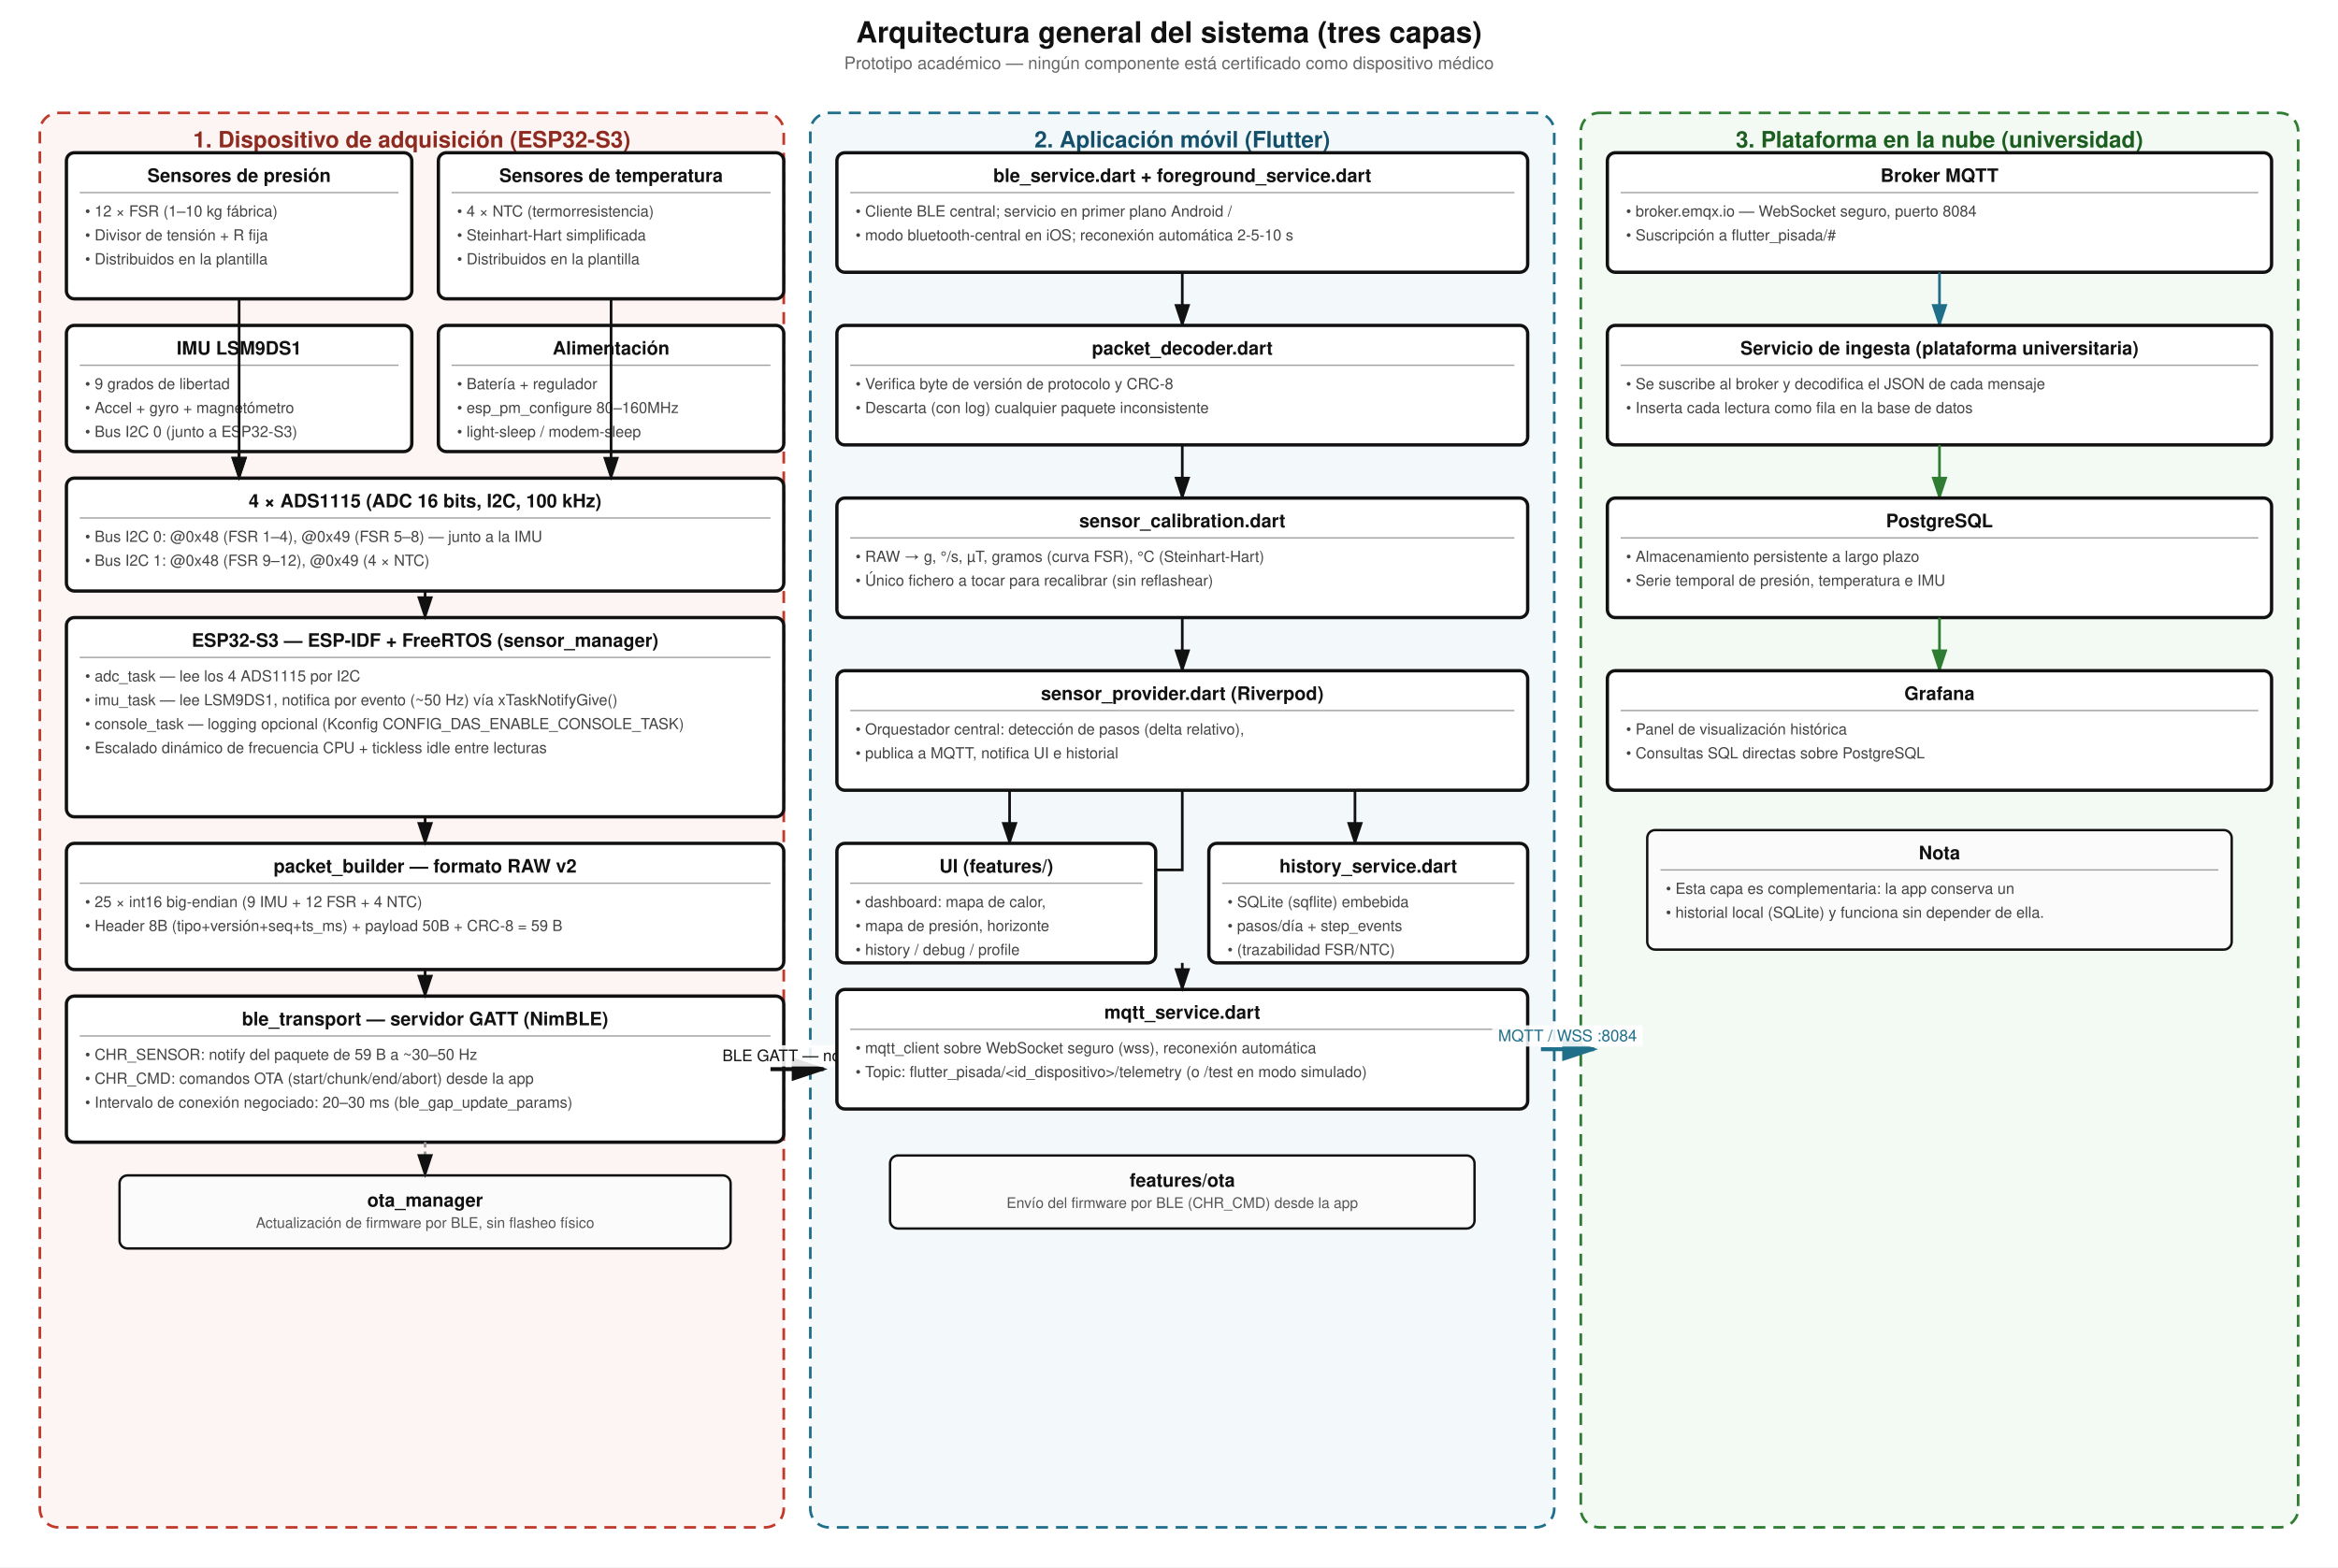
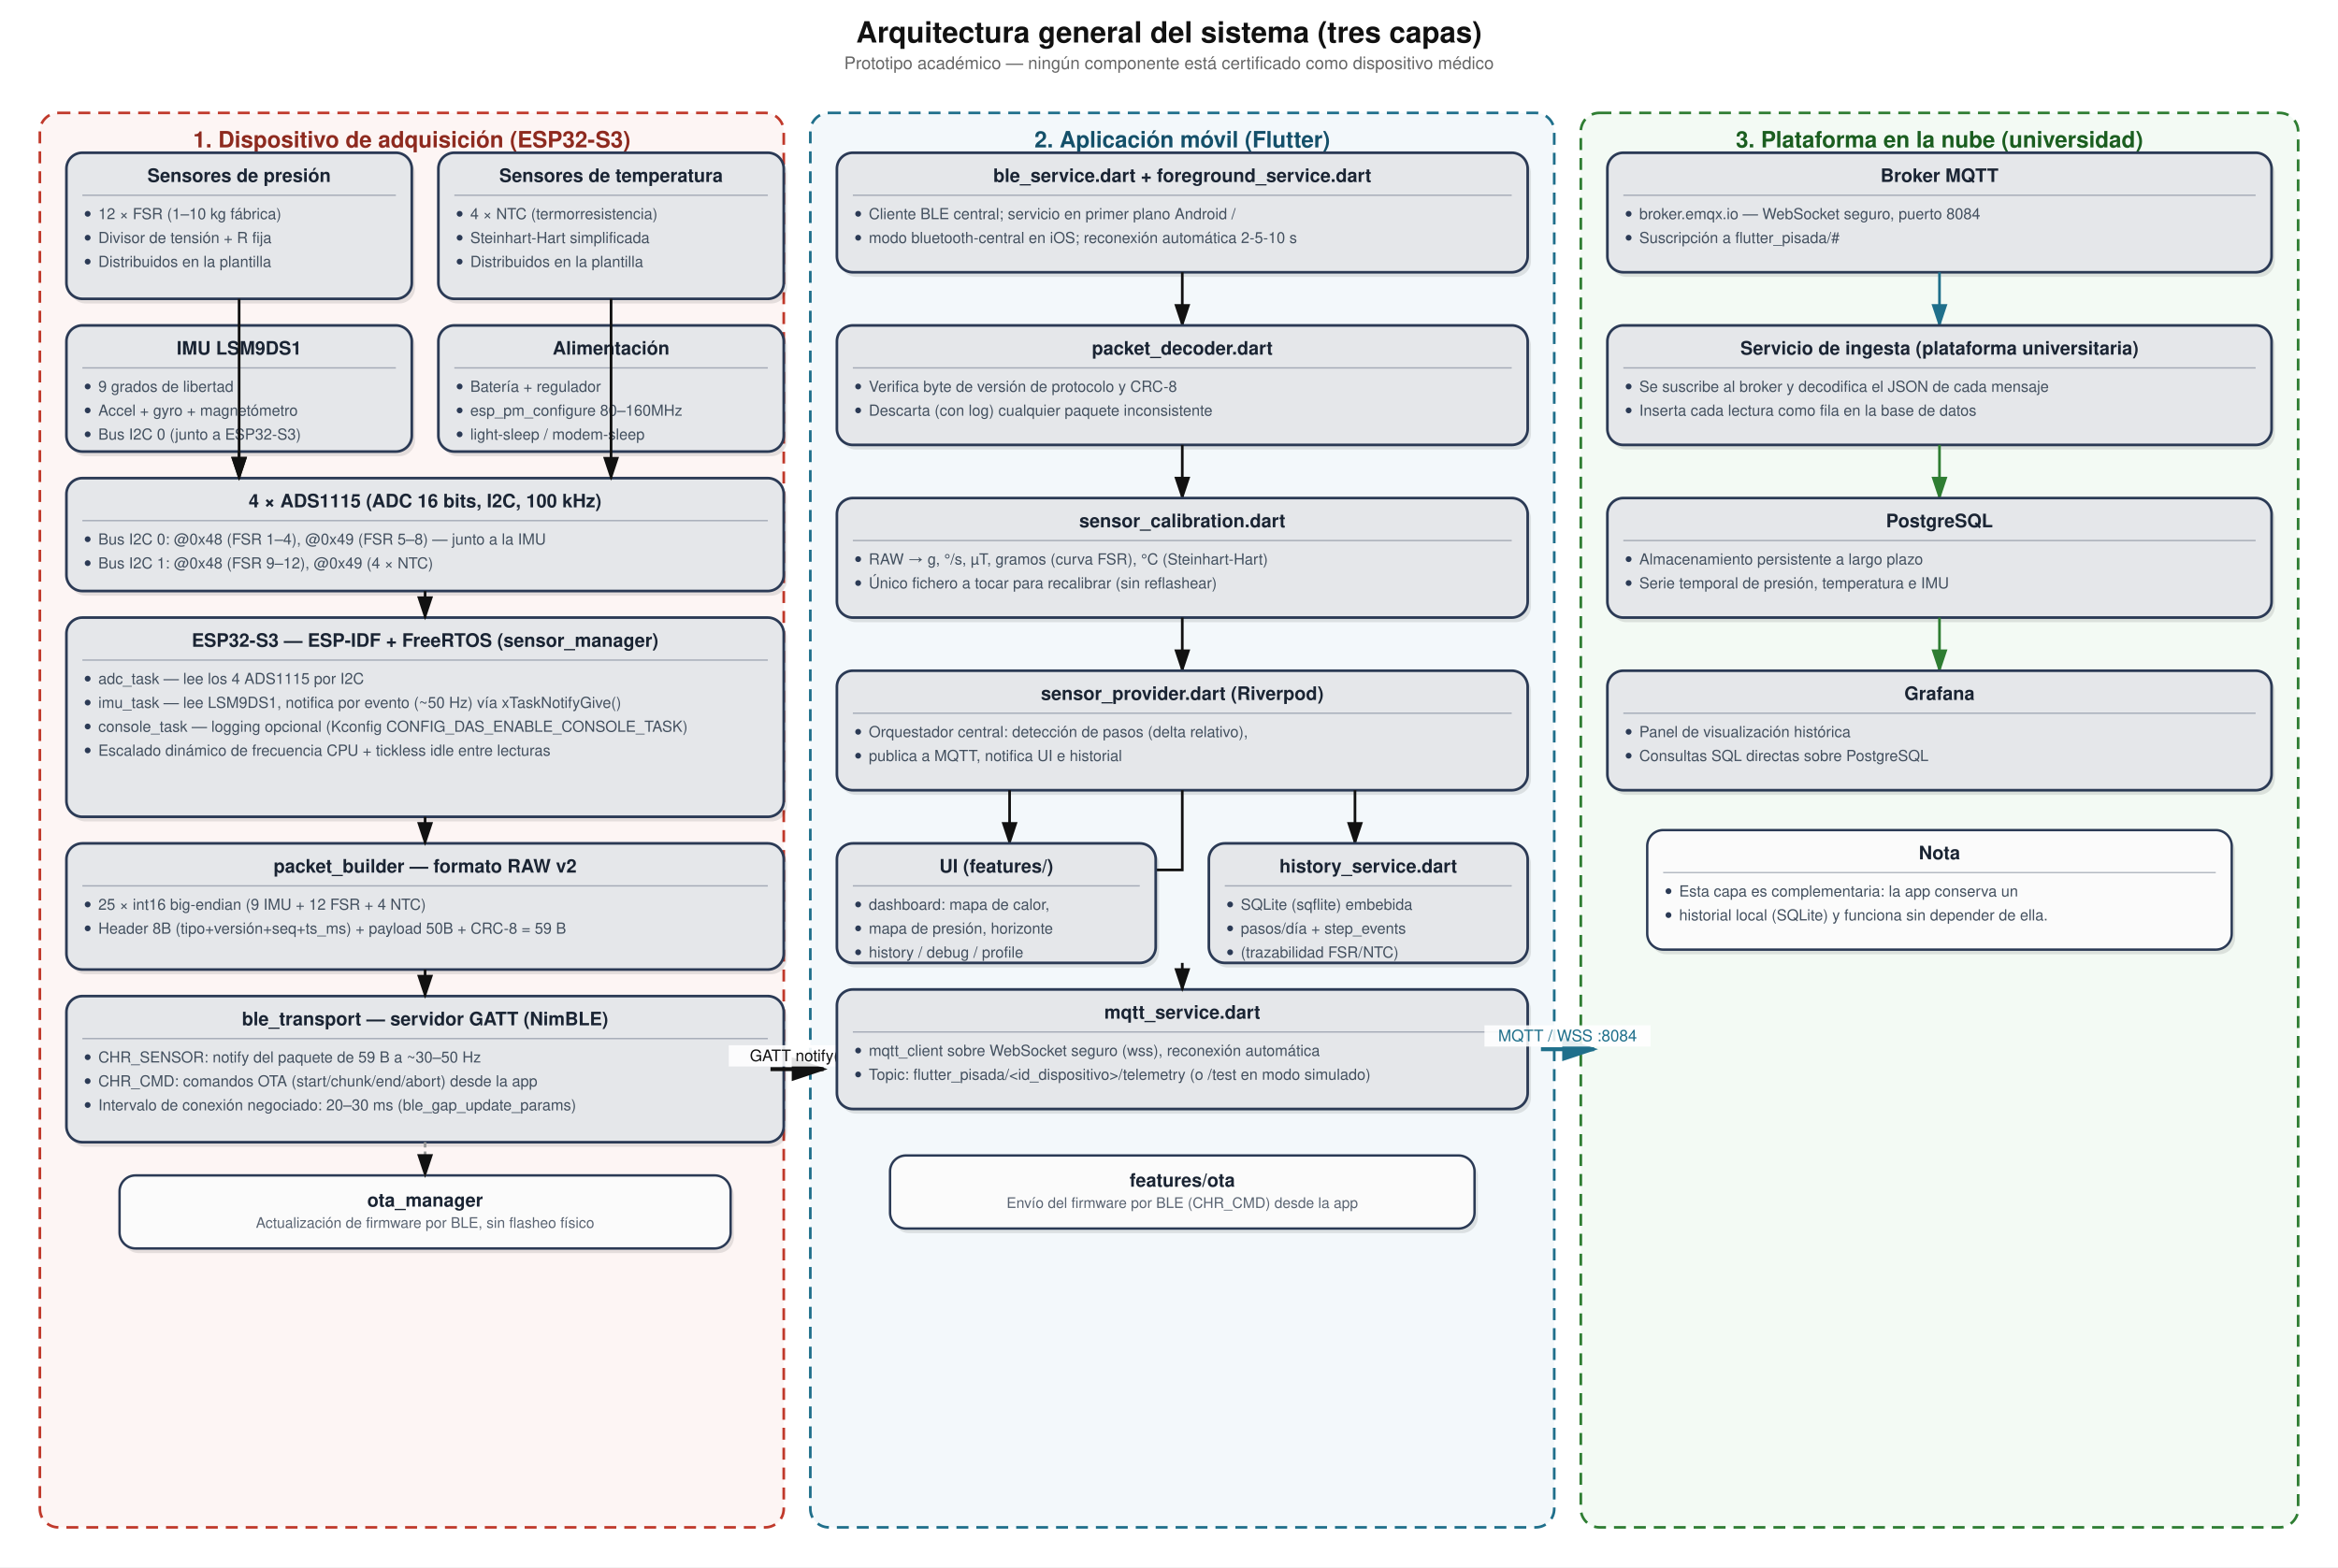
<svg xmlns="http://www.w3.org/2000/svg" width="1760" height="1180" viewBox="0 0 1760 1180" font-family="Helvetica, Arial, sans-serif">
  <rect width="1760" height="1180" fill="#ffffff" />
  <defs>
    <marker id="arrow" markerWidth="10" markerHeight="10" refX="8" refY="3" orient="auto" markerUnits="strokeWidth">
      <path d="M0,0 L0,6 L9,3 z" fill="#111" />
    </marker>
    <marker id="arrowB" markerWidth="10" markerHeight="10" refX="8" refY="3" orient="auto" markerUnits="strokeWidth">
      <path d="M0,0 L0,6 L9,3 z" fill="#1f6f8b" />
    </marker>
    <marker id="arrowR" markerWidth="10" markerHeight="10" refX="8" refY="3" orient="auto" markerUnits="strokeWidth">
      <path d="M0,0 L0,6 L9,3 z" fill="#c0392b" />
    </marker>
    <marker id="arrowG" markerWidth="10" markerHeight="10" refX="8" refY="3" orient="auto" markerUnits="strokeWidth">
      <path d="M0,0 L0,6 L9,3 z" fill="#2e7d32" />
    </marker>
  </defs>
  <text x="880.0" y="32" text-anchor="middle" font-size="22" font-weight="bold" fill="#111">Arquitectura general del sistema (tres capas)</text>
  <text x="880.0" y="52" text-anchor="middle" font-size="13" fill="#666">Prototipo académico — ningún componente está certificado como dispositivo médico</text>
  <rect x="30" y="85" width="560" height="1065" fill="#fdf5f4" stroke="#c0392b" stroke-width="2" stroke-dasharray="9,6" rx="14" />
  <text x="310.0" y="111" text-anchor="middle" font-size="17" font-weight="bold" fill="#8e2a1f">1. Dispositivo de adquisición (ESP32-S3)</text>
  <rect x="610" y="85" width="560" height="1065" fill="#f3f8fb" stroke="#1f6f8b" stroke-width="2" stroke-dasharray="9,6" rx="14" />
  <text x="890.0" y="111" text-anchor="middle" font-size="17" font-weight="bold" fill="#14506a">2. Aplicación móvil (Flutter)</text>
  <rect x="1190" y="85" width="540" height="1065" fill="#f3faf4" stroke="#2e7d32" stroke-width="2" stroke-dasharray="9,6" rx="14" />
  <text x="1460.0" y="111" text-anchor="middle" font-size="17" font-weight="bold" fill="#1b5e20">3. Plataforma en la nube (universidad)</text>
-   <rect x="50" y="115" width="260" height="110" fill="#fff" stroke="#111" stroke-width="2.5" rx="6" />
-   <text x="180.0" y="137" text-anchor="middle" font-size="14" font-weight="bold" fill="#111">Sensores de presión</text>
-   <line x1="60" y1="145" x2="300" y2="145" stroke="#111" stroke-width="1" opacity="0.4" />
-   <text x="64" y="163" font-size="11.5" fill="#444">• 12 × FSR (1–10 kg fábrica)</text>
-   <text x="64" y="181" font-size="11.5" fill="#444">• Divisor de tensión + R fija</text>
-   <text x="64" y="199" font-size="11.5" fill="#444">• Distribuidos en la plantilla</text>
-   <rect x="330" y="115" width="260" height="110" fill="#fff" stroke="#111" stroke-width="2.5" rx="6" />
-   <text x="460.0" y="137" text-anchor="middle" font-size="14" font-weight="bold" fill="#111">Sensores de temperatura</text>
-   <line x1="340" y1="145" x2="580" y2="145" stroke="#111" stroke-width="1" opacity="0.4" />
-   <text x="344" y="163" font-size="11.5" fill="#444">• 4 × NTC (termorresistencia)</text>
-   <text x="344" y="181" font-size="11.5" fill="#444">• Steinhart-Hart simplificada</text>
-   <text x="344" y="199" font-size="11.5" fill="#444">• Distribuidos en la plantilla</text>
-   <rect x="50" y="245" width="260" height="95" fill="#fff" stroke="#111" stroke-width="2.5" rx="6" />
-   <text x="180.0" y="267" text-anchor="middle" font-size="14" font-weight="bold" fill="#111">IMU LSM9DS1</text>
-   <line x1="60" y1="275" x2="300" y2="275" stroke="#111" stroke-width="1" opacity="0.4" />
-   <text x="64" y="293" font-size="11.5" fill="#444">• 9 grados de libertad</text>
-   <text x="64" y="311" font-size="11.5" fill="#444">• Accel + gyro + magnetómetro</text>
-   <text x="64" y="329" font-size="11.5" fill="#444">• Bus I2C 0 (junto a ESP32-S3)</text>
-   <rect x="330" y="245" width="260" height="95" fill="#fff" stroke="#111" stroke-width="2.5" rx="6" />
-   <text x="460.0" y="267" text-anchor="middle" font-size="14" font-weight="bold" fill="#111">Alimentación</text>
-   <line x1="340" y1="275" x2="580" y2="275" stroke="#111" stroke-width="1" opacity="0.4" />
-   <text x="344" y="293" font-size="11.5" fill="#444">• Batería + regulador</text>
-   <text x="344" y="311" font-size="11.5" fill="#444">• esp_pm_configure 80–160MHz</text>
-   <text x="344" y="329" font-size="11.5" fill="#444">• light-sleep / modem-sleep</text>
-   <rect x="50" y="360" width="540" height="85" fill="#fff" stroke="#111" stroke-width="2.5" rx="6" />
-   <text x="320.0" y="382" text-anchor="middle" font-size="14" font-weight="bold" fill="#111">4 × ADS1115 (ADC 16 bits, I2C, 100 kHz)</text>
-   <line x1="60" y1="390" x2="580" y2="390" stroke="#111" stroke-width="1" opacity="0.4" />
-   <text x="64" y="408" font-size="11.5" fill="#444">• Bus I2C 0: @0x48 (FSR 1–4), @0x49 (FSR 5–8) — junto a la IMU</text>
-   <text x="64" y="426" font-size="11.5" fill="#444">• Bus I2C 1: @0x48 (FSR 9–12), @0x49 (4 × NTC)</text>
+   <rect x="52.5" y="118.5" width="260" height="110" fill="#000000" opacity="0.10" rx="12" />
+   <rect x="50" y="115" width="260" height="110" fill="#e5e7ea" stroke="#2b3a55" stroke-width="2" rx="12" />
+   <text x="180.0" y="137" text-anchor="middle" font-size="14" font-weight="bold" fill="#1a2433">Sensores de presión</text>
+   <line x1="62" y1="147" x2="298" y2="147" stroke="#2b3a55" stroke-width="1" opacity="0.35" />
+   <circle cx="66" cy="161" r="2.2" fill="#2b3a55" />
+   <text x="74" y="165" font-size="11.5" fill="#43505f">12 × FSR (1–10 kg fábrica)</text>
+   <circle cx="66" cy="179" r="2.2" fill="#2b3a55" />
+   <text x="74" y="183" font-size="11.5" fill="#43505f">Divisor de tensión + R fija</text>
+   <circle cx="66" cy="197" r="2.2" fill="#2b3a55" />
+   <text x="74" y="201" font-size="11.5" fill="#43505f">Distribuidos en la plantilla</text>
+   <rect x="332.5" y="118.5" width="260" height="110" fill="#000000" opacity="0.10" rx="12" />
+   <rect x="330" y="115" width="260" height="110" fill="#e5e7ea" stroke="#2b3a55" stroke-width="2" rx="12" />
+   <text x="460.0" y="137" text-anchor="middle" font-size="14" font-weight="bold" fill="#1a2433">Sensores de temperatura</text>
+   <line x1="342" y1="147" x2="578" y2="147" stroke="#2b3a55" stroke-width="1" opacity="0.35" />
+   <circle cx="346" cy="161" r="2.2" fill="#2b3a55" />
+   <text x="354" y="165" font-size="11.5" fill="#43505f">4 × NTC (termorresistencia)</text>
+   <circle cx="346" cy="179" r="2.2" fill="#2b3a55" />
+   <text x="354" y="183" font-size="11.5" fill="#43505f">Steinhart-Hart simplificada</text>
+   <circle cx="346" cy="197" r="2.2" fill="#2b3a55" />
+   <text x="354" y="201" font-size="11.5" fill="#43505f">Distribuidos en la plantilla</text>
+   <rect x="52.5" y="248.5" width="260" height="95" fill="#000000" opacity="0.10" rx="12" />
+   <rect x="50" y="245" width="260" height="95" fill="#e5e7ea" stroke="#2b3a55" stroke-width="2" rx="12" />
+   <text x="180.0" y="267" text-anchor="middle" font-size="14" font-weight="bold" fill="#1a2433">IMU LSM9DS1</text>
+   <line x1="62" y1="277" x2="298" y2="277" stroke="#2b3a55" stroke-width="1" opacity="0.35" />
+   <circle cx="66" cy="291" r="2.2" fill="#2b3a55" />
+   <text x="74" y="295" font-size="11.5" fill="#43505f">9 grados de libertad</text>
+   <circle cx="66" cy="309" r="2.2" fill="#2b3a55" />
+   <text x="74" y="313" font-size="11.5" fill="#43505f">Accel + gyro + magnetómetro</text>
+   <circle cx="66" cy="327" r="2.2" fill="#2b3a55" />
+   <text x="74" y="331" font-size="11.5" fill="#43505f">Bus I2C 0 (junto a ESP32-S3)</text>
+   <rect x="332.5" y="248.5" width="260" height="95" fill="#000000" opacity="0.10" rx="12" />
+   <rect x="330" y="245" width="260" height="95" fill="#e5e7ea" stroke="#2b3a55" stroke-width="2" rx="12" />
+   <text x="460.0" y="267" text-anchor="middle" font-size="14" font-weight="bold" fill="#1a2433">Alimentación</text>
+   <line x1="342" y1="277" x2="578" y2="277" stroke="#2b3a55" stroke-width="1" opacity="0.35" />
+   <circle cx="346" cy="291" r="2.2" fill="#2b3a55" />
+   <text x="354" y="295" font-size="11.5" fill="#43505f">Batería + regulador</text>
+   <circle cx="346" cy="309" r="2.2" fill="#2b3a55" />
+   <text x="354" y="313" font-size="11.5" fill="#43505f">esp_pm_configure 80–160MHz</text>
+   <circle cx="346" cy="327" r="2.2" fill="#2b3a55" />
+   <text x="354" y="331" font-size="11.5" fill="#43505f">light-sleep / modem-sleep</text>
+   <rect x="52.5" y="363.5" width="540" height="85" fill="#000000" opacity="0.10" rx="12" />
+   <rect x="50" y="360" width="540" height="85" fill="#e5e7ea" stroke="#2b3a55" stroke-width="2" rx="12" />
+   <text x="320.0" y="382" text-anchor="middle" font-size="14" font-weight="bold" fill="#1a2433">4 × ADS1115 (ADC 16 bits, I2C, 100 kHz)</text>
+   <line x1="62" y1="392" x2="578" y2="392" stroke="#2b3a55" stroke-width="1" opacity="0.35" />
+   <circle cx="66" cy="406" r="2.2" fill="#2b3a55" />
+   <text x="74" y="410" font-size="11.5" fill="#43505f">Bus I2C 0: @0x48 (FSR 1–4), @0x49 (FSR 5–8) — junto a la IMU</text>
+   <circle cx="66" cy="424" r="2.2" fill="#2b3a55" />
+   <text x="74" y="428" font-size="11.5" fill="#43505f">Bus I2C 1: @0x48 (FSR 9–12), @0x49 (4 × NTC)</text>
  <polyline points="180,225 180,300 180,360" fill="none" stroke="#111" stroke-width="2" marker-end="url(#arrow)" />
  <polyline points="460,225 460,300 460,360" fill="none" stroke="#111" stroke-width="2" marker-end="url(#arrow)" />
  <polyline points="180,340 180,360" fill="none" stroke="#111" stroke-width="2" marker-end="url(#arrow)" />
-   <rect x="50" y="465" width="540" height="150" fill="#fff" stroke="#111" stroke-width="2.5" rx="6" />
-   <text x="320.0" y="487" text-anchor="middle" font-size="14" font-weight="bold" fill="#111">ESP32-S3 — ESP-IDF + FreeRTOS (sensor_manager)</text>
-   <line x1="60" y1="495" x2="580" y2="495" stroke="#111" stroke-width="1" opacity="0.4" />
-   <text x="64" y="513" font-size="11.5" fill="#444">• adc_task — lee los 4 ADS1115 por I2C</text>
-   <text x="64" y="531" font-size="11.5" fill="#444">• imu_task — lee LSM9DS1, notifica por evento (~50 Hz) vía xTaskNotifyGive()</text>
-   <text x="64" y="549" font-size="11.5" fill="#444">• console_task — logging opcional (Kconfig CONFIG_DAS_ENABLE_CONSOLE_TASK)</text>
-   <text x="64" y="567" font-size="11.5" fill="#444">• Escalado dinámico de frecuencia CPU + tickless idle entre lecturas</text>
+   <rect x="52.5" y="468.5" width="540" height="150" fill="#000000" opacity="0.10" rx="12" />
+   <rect x="50" y="465" width="540" height="150" fill="#e5e7ea" stroke="#2b3a55" stroke-width="2" rx="12" />
+   <text x="320.0" y="487" text-anchor="middle" font-size="14" font-weight="bold" fill="#1a2433">ESP32-S3 — ESP-IDF + FreeRTOS (sensor_manager)</text>
+   <line x1="62" y1="497" x2="578" y2="497" stroke="#2b3a55" stroke-width="1" opacity="0.35" />
+   <circle cx="66" cy="511" r="2.2" fill="#2b3a55" />
+   <text x="74" y="515" font-size="11.5" fill="#43505f">adc_task — lee los 4 ADS1115 por I2C</text>
+   <circle cx="66" cy="529" r="2.2" fill="#2b3a55" />
+   <text x="74" y="533" font-size="11.5" fill="#43505f">imu_task — lee LSM9DS1, notifica por evento (~50 Hz) vía xTaskNotifyGive()</text>
+   <circle cx="66" cy="547" r="2.2" fill="#2b3a55" />
+   <text x="74" y="551" font-size="11.5" fill="#43505f">console_task — logging opcional (Kconfig CONFIG_DAS_ENABLE_CONSOLE_TASK)</text>
+   <circle cx="66" cy="565" r="2.2" fill="#2b3a55" />
+   <text x="74" y="569" font-size="11.5" fill="#43505f">Escalado dinámico de frecuencia CPU + tickless idle entre lecturas</text>
  <polyline points="320,445 320,465" fill="none" stroke="#111" stroke-width="2" marker-end="url(#arrow)" />
-   <rect x="50" y="635" width="540" height="95" fill="#fff" stroke="#111" stroke-width="2.5" rx="6" />
-   <text x="320.0" y="657" text-anchor="middle" font-size="14" font-weight="bold" fill="#111">packet_builder — formato RAW v2</text>
-   <line x1="60" y1="665" x2="580" y2="665" stroke="#111" stroke-width="1" opacity="0.4" />
-   <text x="64" y="683" font-size="11.5" fill="#444">• 25 × int16 big-endian (9 IMU + 12 FSR + 4 NTC)</text>
-   <text x="64" y="701" font-size="11.5" fill="#444">• Header 8B (tipo+versión+seq+ts_ms) + payload 50B + CRC-8 = 59 B</text>
+   <rect x="52.5" y="638.5" width="540" height="95" fill="#000000" opacity="0.10" rx="12" />
+   <rect x="50" y="635" width="540" height="95" fill="#e5e7ea" stroke="#2b3a55" stroke-width="2" rx="12" />
+   <text x="320.0" y="657" text-anchor="middle" font-size="14" font-weight="bold" fill="#1a2433">packet_builder — formato RAW v2</text>
+   <line x1="62" y1="667" x2="578" y2="667" stroke="#2b3a55" stroke-width="1" opacity="0.35" />
+   <circle cx="66" cy="681" r="2.2" fill="#2b3a55" />
+   <text x="74" y="685" font-size="11.5" fill="#43505f">25 × int16 big-endian (9 IMU + 12 FSR + 4 NTC)</text>
+   <circle cx="66" cy="699" r="2.2" fill="#2b3a55" />
+   <text x="74" y="703" font-size="11.5" fill="#43505f">Header 8B (tipo+versión+seq+ts_ms) + payload 50B + CRC-8 = 59 B</text>
  <polyline points="320,615 320,635" fill="none" stroke="#111" stroke-width="2" marker-end="url(#arrow)" />
-   <rect x="50" y="750" width="540" height="110" fill="#fff" stroke="#111" stroke-width="2.5" rx="6" />
-   <text x="320.0" y="772" text-anchor="middle" font-size="14" font-weight="bold" fill="#111">ble_transport — servidor GATT (NimBLE)</text>
-   <line x1="60" y1="780" x2="580" y2="780" stroke="#111" stroke-width="1" opacity="0.4" />
-   <text x="64" y="798" font-size="11.5" fill="#444">• CHR_SENSOR: notify del paquete de 59 B a ~30–50 Hz</text>
-   <text x="64" y="816" font-size="11.5" fill="#444">• CHR_CMD: comandos OTA (start/chunk/end/abort) desde la app</text>
-   <text x="64" y="834" font-size="11.5" fill="#444">• Intervalo de conexión negociado: 20–30 ms (ble_gap_update_params)</text>
+   <rect x="52.5" y="753.5" width="540" height="110" fill="#000000" opacity="0.10" rx="12" />
+   <rect x="50" y="750" width="540" height="110" fill="#e5e7ea" stroke="#2b3a55" stroke-width="2" rx="12" />
+   <text x="320.0" y="772" text-anchor="middle" font-size="14" font-weight="bold" fill="#1a2433">ble_transport — servidor GATT (NimBLE)</text>
+   <line x1="62" y1="782" x2="578" y2="782" stroke="#2b3a55" stroke-width="1" opacity="0.35" />
+   <circle cx="66" cy="796" r="2.2" fill="#2b3a55" />
+   <text x="74" y="800" font-size="11.5" fill="#43505f">CHR_SENSOR: notify del paquete de 59 B a ~30–50 Hz</text>
+   <circle cx="66" cy="814" r="2.2" fill="#2b3a55" />
+   <text x="74" y="818" font-size="11.5" fill="#43505f">CHR_CMD: comandos OTA (start/chunk/end/abort) desde la app</text>
+   <circle cx="66" cy="832" r="2.2" fill="#2b3a55" />
+   <text x="74" y="836" font-size="11.5" fill="#43505f">Intervalo de conexión negociado: 20–30 ms (ble_gap_update_params)</text>
  <polyline points="320,730 320,750" fill="none" stroke="#111" stroke-width="2" marker-end="url(#arrow)" />
-   <rect x="90" y="885" width="460" height="55" fill="#fbfbfb" stroke="#111" stroke-width="1.8" rx="6" />
-   <text x="320.0" y="908.5" text-anchor="middle" font-size="14" font-weight="bold" fill="#111">ota_manager</text>
-   <text x="320.0" y="924.5" text-anchor="middle" font-size="11" fill="#555">Actualización de firmware por BLE, sin flasheo físico</text>
+   <rect x="92.5" y="888.5" width="460" height="55" fill="#000000" opacity="0.10" rx="12" />
+   <rect x="90" y="885" width="460" height="55" fill="#fbfbfb" stroke="#2b3a55" stroke-width="1.8" rx="12" />
+   <text x="320.0" y="908.5" text-anchor="middle" font-size="14" font-weight="bold" fill="#1a2433">ota_manager</text>
+   <text x="320.0" y="924.5" text-anchor="middle" font-size="11" fill="#5a6472">Actualización de firmware por BLE, sin flasheo físico</text>
  <polyline points="320,860 320,885" fill="none" stroke="#999" stroke-width="2" stroke-dasharray="4,3" marker-end="url(#arrow)" />
  <line x1="580" y1="805" x2="620" y2="805" stroke="#111" stroke-width="3" marker-end="url(#arrow)" />
-   <rect x="533.16" y="787.0" width="133.68" height="16" fill="#ffffff" opacity="0.88" />
-   <text x="600.0" y="799.0" text-anchor="middle" font-size="12" fill="#111">BLE GATT — notify()</text>
-   <rect x="630" y="115" width="520" height="90" fill="#fff" stroke="#111" stroke-width="2.5" rx="6" />
-   <text x="890.0" y="137" text-anchor="middle" font-size="14" font-weight="bold" fill="#111">ble_service.dart  +  foreground_service.dart</text>
-   <line x1="640" y1="145" x2="1140" y2="145" stroke="#111" stroke-width="1" opacity="0.4" />
-   <text x="644" y="163" font-size="11.5" fill="#444">• Cliente BLE central; servicio en primer plano Android /</text>
-   <text x="644" y="181" font-size="11.5" fill="#444">• modo bluetooth-central en iOS; reconexión automática 2-5-10 s</text>
+   <rect x="548.64" y="787.0" width="102.72" height="16" fill="#ffffff" opacity="0.88" />
+   <text x="600.0" y="799.0" text-anchor="middle" font-size="12" fill="#111">GATT notify()</text>
+   <rect x="632.5" y="118.5" width="520" height="90" fill="#000000" opacity="0.10" rx="12" />
+   <rect x="630" y="115" width="520" height="90" fill="#e5e7ea" stroke="#2b3a55" stroke-width="2" rx="12" />
+   <text x="890.0" y="137" text-anchor="middle" font-size="14" font-weight="bold" fill="#1a2433">ble_service.dart  +  foreground_service.dart</text>
+   <line x1="642" y1="147" x2="1138" y2="147" stroke="#2b3a55" stroke-width="1" opacity="0.35" />
+   <circle cx="646" cy="161" r="2.2" fill="#2b3a55" />
+   <text x="654" y="165" font-size="11.5" fill="#43505f">Cliente BLE central; servicio en primer plano Android /</text>
+   <circle cx="646" cy="179" r="2.2" fill="#2b3a55" />
+   <text x="654" y="183" font-size="11.5" fill="#43505f">modo bluetooth-central en iOS; reconexión automática 2-5-10 s</text>
  <line x1="890" y1="205" x2="890" y2="245" stroke="#111" stroke-width="2" marker-end="url(#arrow)" />
-   <rect x="630" y="245" width="520" height="90" fill="#fff" stroke="#111" stroke-width="2.5" rx="6" />
-   <text x="890.0" y="267" text-anchor="middle" font-size="14" font-weight="bold" fill="#111">packet_decoder.dart</text>
-   <line x1="640" y1="275" x2="1140" y2="275" stroke="#111" stroke-width="1" opacity="0.4" />
-   <text x="644" y="293" font-size="11.5" fill="#444">• Verifica byte de versión de protocolo y CRC-8</text>
-   <text x="644" y="311" font-size="11.5" fill="#444">• Descarta (con log) cualquier paquete inconsistente</text>
+   <rect x="632.5" y="248.5" width="520" height="90" fill="#000000" opacity="0.10" rx="12" />
+   <rect x="630" y="245" width="520" height="90" fill="#e5e7ea" stroke="#2b3a55" stroke-width="2" rx="12" />
+   <text x="890.0" y="267" text-anchor="middle" font-size="14" font-weight="bold" fill="#1a2433">packet_decoder.dart</text>
+   <line x1="642" y1="277" x2="1138" y2="277" stroke="#2b3a55" stroke-width="1" opacity="0.35" />
+   <circle cx="646" cy="291" r="2.2" fill="#2b3a55" />
+   <text x="654" y="295" font-size="11.5" fill="#43505f">Verifica byte de versión de protocolo y CRC-8</text>
+   <circle cx="646" cy="309" r="2.2" fill="#2b3a55" />
+   <text x="654" y="313" font-size="11.5" fill="#43505f">Descarta (con log) cualquier paquete inconsistente</text>
  <line x1="890" y1="335" x2="890" y2="375" stroke="#111" stroke-width="2" marker-end="url(#arrow)" />
-   <rect x="630" y="375" width="520" height="90" fill="#fff" stroke="#111" stroke-width="2.5" rx="6" />
-   <text x="890.0" y="397" text-anchor="middle" font-size="14" font-weight="bold" fill="#111">sensor_calibration.dart</text>
-   <line x1="640" y1="405" x2="1140" y2="405" stroke="#111" stroke-width="1" opacity="0.4" />
-   <text x="644" y="423" font-size="11.5" fill="#444">• RAW → g, °/s, µT, gramos (curva FSR), °C (Steinhart-Hart)</text>
-   <text x="644" y="441" font-size="11.5" fill="#444">• Único fichero a tocar para recalibrar (sin reflashear)</text>
+   <rect x="632.5" y="378.5" width="520" height="90" fill="#000000" opacity="0.10" rx="12" />
+   <rect x="630" y="375" width="520" height="90" fill="#e5e7ea" stroke="#2b3a55" stroke-width="2" rx="12" />
+   <text x="890.0" y="397" text-anchor="middle" font-size="14" font-weight="bold" fill="#1a2433">sensor_calibration.dart</text>
+   <line x1="642" y1="407" x2="1138" y2="407" stroke="#2b3a55" stroke-width="1" opacity="0.35" />
+   <circle cx="646" cy="421" r="2.2" fill="#2b3a55" />
+   <text x="654" y="425" font-size="11.5" fill="#43505f">RAW → g, °/s, µT, gramos (curva FSR), °C (Steinhart-Hart)</text>
+   <circle cx="646" cy="439" r="2.2" fill="#2b3a55" />
+   <text x="654" y="443" font-size="11.5" fill="#43505f">Único fichero a tocar para recalibrar (sin reflashear)</text>
  <line x1="890" y1="465" x2="890" y2="505" stroke="#111" stroke-width="2" marker-end="url(#arrow)" />
-   <rect x="630" y="505" width="520" height="90" fill="#fff" stroke="#111" stroke-width="2.5" rx="6" />
-   <text x="890.0" y="527" text-anchor="middle" font-size="14" font-weight="bold" fill="#111">sensor_provider.dart (Riverpod)</text>
-   <line x1="640" y1="535" x2="1140" y2="535" stroke="#111" stroke-width="1" opacity="0.4" />
-   <text x="644" y="553" font-size="11.5" fill="#444">• Orquestador central: detección de pasos (delta relativo),</text>
-   <text x="644" y="571" font-size="11.5" fill="#444">• publica a MQTT, notifica UI e historial</text>
+   <rect x="632.5" y="508.5" width="520" height="90" fill="#000000" opacity="0.10" rx="12" />
+   <rect x="630" y="505" width="520" height="90" fill="#e5e7ea" stroke="#2b3a55" stroke-width="2" rx="12" />
+   <text x="890.0" y="527" text-anchor="middle" font-size="14" font-weight="bold" fill="#1a2433">sensor_provider.dart (Riverpod)</text>
+   <line x1="642" y1="537" x2="1138" y2="537" stroke="#2b3a55" stroke-width="1" opacity="0.35" />
+   <circle cx="646" cy="551" r="2.2" fill="#2b3a55" />
+   <text x="654" y="555" font-size="11.5" fill="#43505f">Orquestador central: detección de pasos (delta relativo),</text>
+   <circle cx="646" cy="569" r="2.2" fill="#2b3a55" />
+   <text x="654" y="573" font-size="11.5" fill="#43505f">publica a MQTT, notifica UI e historial</text>
  <polyline points="760,595 760,635" fill="none" stroke="#111" stroke-width="2" marker-end="url(#arrow)" />
  <polyline points="1020,595 1020,635" fill="none" stroke="#111" stroke-width="2" marker-end="url(#arrow)" />
  <polyline points="890,595 890,655 670,655 670,700" fill="none" stroke="#111" stroke-width="2" marker-end="url(#arrow)" />
-   <rect x="630" y="635" width="240" height="90" fill="#fff" stroke="#111" stroke-width="2.5" rx="6" />
-   <text x="750.0" y="657" text-anchor="middle" font-size="14" font-weight="bold" fill="#111">UI (features/)</text>
-   <line x1="640" y1="665" x2="860" y2="665" stroke="#111" stroke-width="1" opacity="0.4" />
-   <text x="644" y="683" font-size="11.5" fill="#444">• dashboard: mapa de calor,</text>
-   <text x="644" y="701" font-size="11.5" fill="#444">• mapa de presión, horizonte</text>
-   <text x="644" y="719" font-size="11.5" fill="#444">• history / debug / profile</text>
-   <rect x="910" y="635" width="240" height="90" fill="#fff" stroke="#111" stroke-width="2.5" rx="6" />
-   <text x="1030.0" y="657" text-anchor="middle" font-size="14" font-weight="bold" fill="#111">history_service.dart</text>
-   <line x1="920" y1="665" x2="1140" y2="665" stroke="#111" stroke-width="1" opacity="0.4" />
-   <text x="924" y="683" font-size="11.5" fill="#444">• SQLite (sqflite) embebida</text>
-   <text x="924" y="701" font-size="11.5" fill="#444">• pasos/día + step_events</text>
-   <text x="924" y="719" font-size="11.5" fill="#444">• (trazabilidad FSR/NTC)</text>
-   <rect x="630" y="745" width="520" height="90" fill="#fff" stroke="#111" stroke-width="2.5" rx="6" />
-   <text x="890.0" y="767" text-anchor="middle" font-size="14" font-weight="bold" fill="#111">mqtt_service.dart</text>
-   <line x1="640" y1="775" x2="1140" y2="775" stroke="#111" stroke-width="1" opacity="0.4" />
-   <text x="644" y="793" font-size="11.5" fill="#444">• mqtt_client sobre WebSocket seguro (wss), reconexión automática</text>
-   <text x="644" y="811" font-size="11.5" fill="#444">• Topic: flutter_pisada/&lt;id_dispositivo&gt;/telemetry  (o /test en modo simulado)</text>
+   <rect x="632.5" y="638.5" width="240" height="90" fill="#000000" opacity="0.10" rx="12" />
+   <rect x="630" y="635" width="240" height="90" fill="#e5e7ea" stroke="#2b3a55" stroke-width="2" rx="12" />
+   <text x="750.0" y="657" text-anchor="middle" font-size="14" font-weight="bold" fill="#1a2433">UI (features/)</text>
+   <line x1="642" y1="667" x2="858" y2="667" stroke="#2b3a55" stroke-width="1" opacity="0.35" />
+   <circle cx="646" cy="681" r="2.2" fill="#2b3a55" />
+   <text x="654" y="685" font-size="11.5" fill="#43505f">dashboard: mapa de calor,</text>
+   <circle cx="646" cy="699" r="2.2" fill="#2b3a55" />
+   <text x="654" y="703" font-size="11.5" fill="#43505f">mapa de presión, horizonte</text>
+   <circle cx="646" cy="717" r="2.2" fill="#2b3a55" />
+   <text x="654" y="721" font-size="11.5" fill="#43505f">history / debug / profile</text>
+   <rect x="912.5" y="638.5" width="240" height="90" fill="#000000" opacity="0.10" rx="12" />
+   <rect x="910" y="635" width="240" height="90" fill="#e5e7ea" stroke="#2b3a55" stroke-width="2" rx="12" />
+   <text x="1030.0" y="657" text-anchor="middle" font-size="14" font-weight="bold" fill="#1a2433">history_service.dart</text>
+   <line x1="922" y1="667" x2="1138" y2="667" stroke="#2b3a55" stroke-width="1" opacity="0.35" />
+   <circle cx="926" cy="681" r="2.2" fill="#2b3a55" />
+   <text x="934" y="685" font-size="11.5" fill="#43505f">SQLite (sqflite) embebida</text>
+   <circle cx="926" cy="699" r="2.2" fill="#2b3a55" />
+   <text x="934" y="703" font-size="11.5" fill="#43505f">pasos/día + step_events</text>
+   <circle cx="926" cy="717" r="2.2" fill="#2b3a55" />
+   <text x="934" y="721" font-size="11.5" fill="#43505f">(trazabilidad FSR/NTC)</text>
+   <rect x="632.5" y="748.5" width="520" height="90" fill="#000000" opacity="0.10" rx="12" />
+   <rect x="630" y="745" width="520" height="90" fill="#e5e7ea" stroke="#2b3a55" stroke-width="2" rx="12" />
+   <text x="890.0" y="767" text-anchor="middle" font-size="14" font-weight="bold" fill="#1a2433">mqtt_service.dart</text>
+   <line x1="642" y1="777" x2="1138" y2="777" stroke="#2b3a55" stroke-width="1" opacity="0.35" />
+   <circle cx="646" cy="791" r="2.2" fill="#2b3a55" />
+   <text x="654" y="795" font-size="11.5" fill="#43505f">mqtt_client sobre WebSocket seguro (wss), reconexión automática</text>
+   <circle cx="646" cy="809" r="2.2" fill="#2b3a55" />
+   <text x="654" y="813" font-size="11.5" fill="#43505f">Topic: flutter_pisada/&lt;id_dispositivo&gt;/telemetry  (o /test en modo simulado)</text>
  <polyline points="890,725 890,745" fill="none" stroke="#111" stroke-width="2" marker-end="url(#arrow)" />
-   <rect x="670" y="870" width="440" height="55" fill="#fbfbfb" stroke="#111" stroke-width="1.8" rx="6" />
-   <text x="890.0" y="893.5" text-anchor="middle" font-size="14" font-weight="bold" fill="#111">features/ota</text>
-   <text x="890.0" y="909.5" text-anchor="middle" font-size="11" fill="#555">Envío del firmware por BLE (CHR_CMD) desde la app</text>
+   <rect x="672.5" y="873.5" width="440" height="55" fill="#000000" opacity="0.10" rx="12" />
+   <rect x="670" y="870" width="440" height="55" fill="#fbfbfb" stroke="#2b3a55" stroke-width="1.8" rx="12" />
+   <text x="890.0" y="893.5" text-anchor="middle" font-size="14" font-weight="bold" fill="#1a2433">features/ota</text>
+   <text x="890.0" y="909.5" text-anchor="middle" font-size="11" fill="#5a6472">Envío del firmware por BLE (CHR_CMD) desde la app</text>
  <line x1="1160" y1="790" x2="1200" y2="790" stroke="#1f6f8b" stroke-width="3" marker-end="url(#arrowB)" />
-   <rect x="1123.24" y="772.0" width="113.52" height="16" fill="#ffffff" opacity="0.88" />
+   <rect x="1117.48" y="772.0" width="125.04" height="16" fill="#ffffff" opacity="0.88" />
  <text x="1180.0" y="784.0" text-anchor="middle" font-size="12" fill="#1f6f8b">MQTT / WSS :8084</text>
-   <rect x="1210" y="115" width="500" height="90" fill="#fff" stroke="#111" stroke-width="2.5" rx="6" />
-   <text x="1460.0" y="137" text-anchor="middle" font-size="14" font-weight="bold" fill="#111">Broker MQTT</text>
-   <line x1="1220" y1="145" x2="1700" y2="145" stroke="#111" stroke-width="1" opacity="0.4" />
-   <text x="1224" y="163" font-size="11.5" fill="#444">• broker.emqx.io — WebSocket seguro, puerto 8084</text>
-   <text x="1224" y="181" font-size="11.5" fill="#444">• Suscripción a flutter_pisada/#</text>
+   <rect x="1212.5" y="118.5" width="500" height="90" fill="#000000" opacity="0.10" rx="12" />
+   <rect x="1210" y="115" width="500" height="90" fill="#e5e7ea" stroke="#2b3a55" stroke-width="2" rx="12" />
+   <text x="1460.0" y="137" text-anchor="middle" font-size="14" font-weight="bold" fill="#1a2433">Broker MQTT</text>
+   <line x1="1222" y1="147" x2="1698" y2="147" stroke="#2b3a55" stroke-width="1" opacity="0.35" />
+   <circle cx="1226" cy="161" r="2.2" fill="#2b3a55" />
+   <text x="1234" y="165" font-size="11.5" fill="#43505f">broker.emqx.io — WebSocket seguro, puerto 8084</text>
+   <circle cx="1226" cy="179" r="2.2" fill="#2b3a55" />
+   <text x="1234" y="183" font-size="11.5" fill="#43505f">Suscripción a flutter_pisada/#</text>
  <line x1="1460" y1="205" x2="1460" y2="245" stroke="#1f6f8b" stroke-width="2" marker-end="url(#arrowB)" />
-   <rect x="1210" y="245" width="500" height="90" fill="#fff" stroke="#111" stroke-width="2.5" rx="6" />
-   <text x="1460.0" y="267" text-anchor="middle" font-size="14" font-weight="bold" fill="#111">Servicio de ingesta (plataforma universitaria)</text>
-   <line x1="1220" y1="275" x2="1700" y2="275" stroke="#111" stroke-width="1" opacity="0.4" />
-   <text x="1224" y="293" font-size="11.5" fill="#444">• Se suscribe al broker y decodifica el JSON de cada mensaje</text>
-   <text x="1224" y="311" font-size="11.5" fill="#444">• Inserta cada lectura como fila en la base de datos</text>
+   <rect x="1212.5" y="248.5" width="500" height="90" fill="#000000" opacity="0.10" rx="12" />
+   <rect x="1210" y="245" width="500" height="90" fill="#e5e7ea" stroke="#2b3a55" stroke-width="2" rx="12" />
+   <text x="1460.0" y="267" text-anchor="middle" font-size="14" font-weight="bold" fill="#1a2433">Servicio de ingesta (plataforma universitaria)</text>
+   <line x1="1222" y1="277" x2="1698" y2="277" stroke="#2b3a55" stroke-width="1" opacity="0.35" />
+   <circle cx="1226" cy="291" r="2.2" fill="#2b3a55" />
+   <text x="1234" y="295" font-size="11.5" fill="#43505f">Se suscribe al broker y decodifica el JSON de cada mensaje</text>
+   <circle cx="1226" cy="309" r="2.2" fill="#2b3a55" />
+   <text x="1234" y="313" font-size="11.5" fill="#43505f">Inserta cada lectura como fila en la base de datos</text>
  <line x1="1460" y1="335" x2="1460" y2="375" stroke="#2e7d32" stroke-width="2" marker-end="url(#arrowG)" />
-   <rect x="1210" y="375" width="500" height="90" fill="#fff" stroke="#111" stroke-width="2.5" rx="6" />
-   <text x="1460.0" y="397" text-anchor="middle" font-size="14" font-weight="bold" fill="#111">PostgreSQL</text>
-   <line x1="1220" y1="405" x2="1700" y2="405" stroke="#111" stroke-width="1" opacity="0.4" />
-   <text x="1224" y="423" font-size="11.5" fill="#444">• Almacenamiento persistente a largo plazo</text>
-   <text x="1224" y="441" font-size="11.5" fill="#444">• Serie temporal de presión, temperatura e IMU</text>
+   <rect x="1212.5" y="378.5" width="500" height="90" fill="#000000" opacity="0.10" rx="12" />
+   <rect x="1210" y="375" width="500" height="90" fill="#e5e7ea" stroke="#2b3a55" stroke-width="2" rx="12" />
+   <text x="1460.0" y="397" text-anchor="middle" font-size="14" font-weight="bold" fill="#1a2433">PostgreSQL</text>
+   <line x1="1222" y1="407" x2="1698" y2="407" stroke="#2b3a55" stroke-width="1" opacity="0.35" />
+   <circle cx="1226" cy="421" r="2.2" fill="#2b3a55" />
+   <text x="1234" y="425" font-size="11.5" fill="#43505f">Almacenamiento persistente a largo plazo</text>
+   <circle cx="1226" cy="439" r="2.2" fill="#2b3a55" />
+   <text x="1234" y="443" font-size="11.5" fill="#43505f">Serie temporal de presión, temperatura e IMU</text>
  <line x1="1460" y1="465" x2="1460" y2="505" stroke="#2e7d32" stroke-width="2" marker-end="url(#arrowG)" />
-   <rect x="1210" y="505" width="500" height="90" fill="#fff" stroke="#111" stroke-width="2.5" rx="6" />
-   <text x="1460.0" y="527" text-anchor="middle" font-size="14" font-weight="bold" fill="#111">Grafana</text>
-   <line x1="1220" y1="535" x2="1700" y2="535" stroke="#111" stroke-width="1" opacity="0.4" />
-   <text x="1224" y="553" font-size="11.5" fill="#444">• Panel de visualización histórica</text>
-   <text x="1224" y="571" font-size="11.5" fill="#444">• Consultas SQL directas sobre PostgreSQL</text>
-   <rect x="1240" y="625" width="440" height="90" fill="#fbfbfb" stroke="#111" stroke-width="1.8" rx="6" />
-   <text x="1460.0" y="647" text-anchor="middle" font-size="14" font-weight="bold" fill="#111">Nota</text>
-   <line x1="1250" y1="655" x2="1670" y2="655" stroke="#111" stroke-width="1" opacity="0.4" />
-   <text x="1254" y="673" font-size="11.5" fill="#444">• Esta capa es complementaria: la app conserva un</text>
-   <text x="1254" y="691" font-size="11.5" fill="#444">• historial local (SQLite) y funciona sin depender de ella.</text>
+   <rect x="1212.5" y="508.5" width="500" height="90" fill="#000000" opacity="0.10" rx="12" />
+   <rect x="1210" y="505" width="500" height="90" fill="#e5e7ea" stroke="#2b3a55" stroke-width="2" rx="12" />
+   <text x="1460.0" y="527" text-anchor="middle" font-size="14" font-weight="bold" fill="#1a2433">Grafana</text>
+   <line x1="1222" y1="537" x2="1698" y2="537" stroke="#2b3a55" stroke-width="1" opacity="0.35" />
+   <circle cx="1226" cy="551" r="2.2" fill="#2b3a55" />
+   <text x="1234" y="555" font-size="11.5" fill="#43505f">Panel de visualización histórica</text>
+   <circle cx="1226" cy="569" r="2.2" fill="#2b3a55" />
+   <text x="1234" y="573" font-size="11.5" fill="#43505f">Consultas SQL directas sobre PostgreSQL</text>
+   <rect x="1242.5" y="628.5" width="440" height="90" fill="#000000" opacity="0.10" rx="12" />
+   <rect x="1240" y="625" width="440" height="90" fill="#fbfbfb" stroke="#2b3a55" stroke-width="1.8" rx="12" />
+   <text x="1460.0" y="647" text-anchor="middle" font-size="14" font-weight="bold" fill="#1a2433">Nota</text>
+   <line x1="1252" y1="657" x2="1668" y2="657" stroke="#2b3a55" stroke-width="1" opacity="0.35" />
+   <circle cx="1256" cy="671" r="2.2" fill="#2b3a55" />
+   <text x="1264" y="675" font-size="11.5" fill="#43505f">Esta capa es complementaria: la app conserva un</text>
+   <circle cx="1256" cy="689" r="2.2" fill="#2b3a55" />
+   <text x="1264" y="693" font-size="11.5" fill="#43505f">historial local (SQLite) y funciona sin depender de ella.</text>
</svg>
